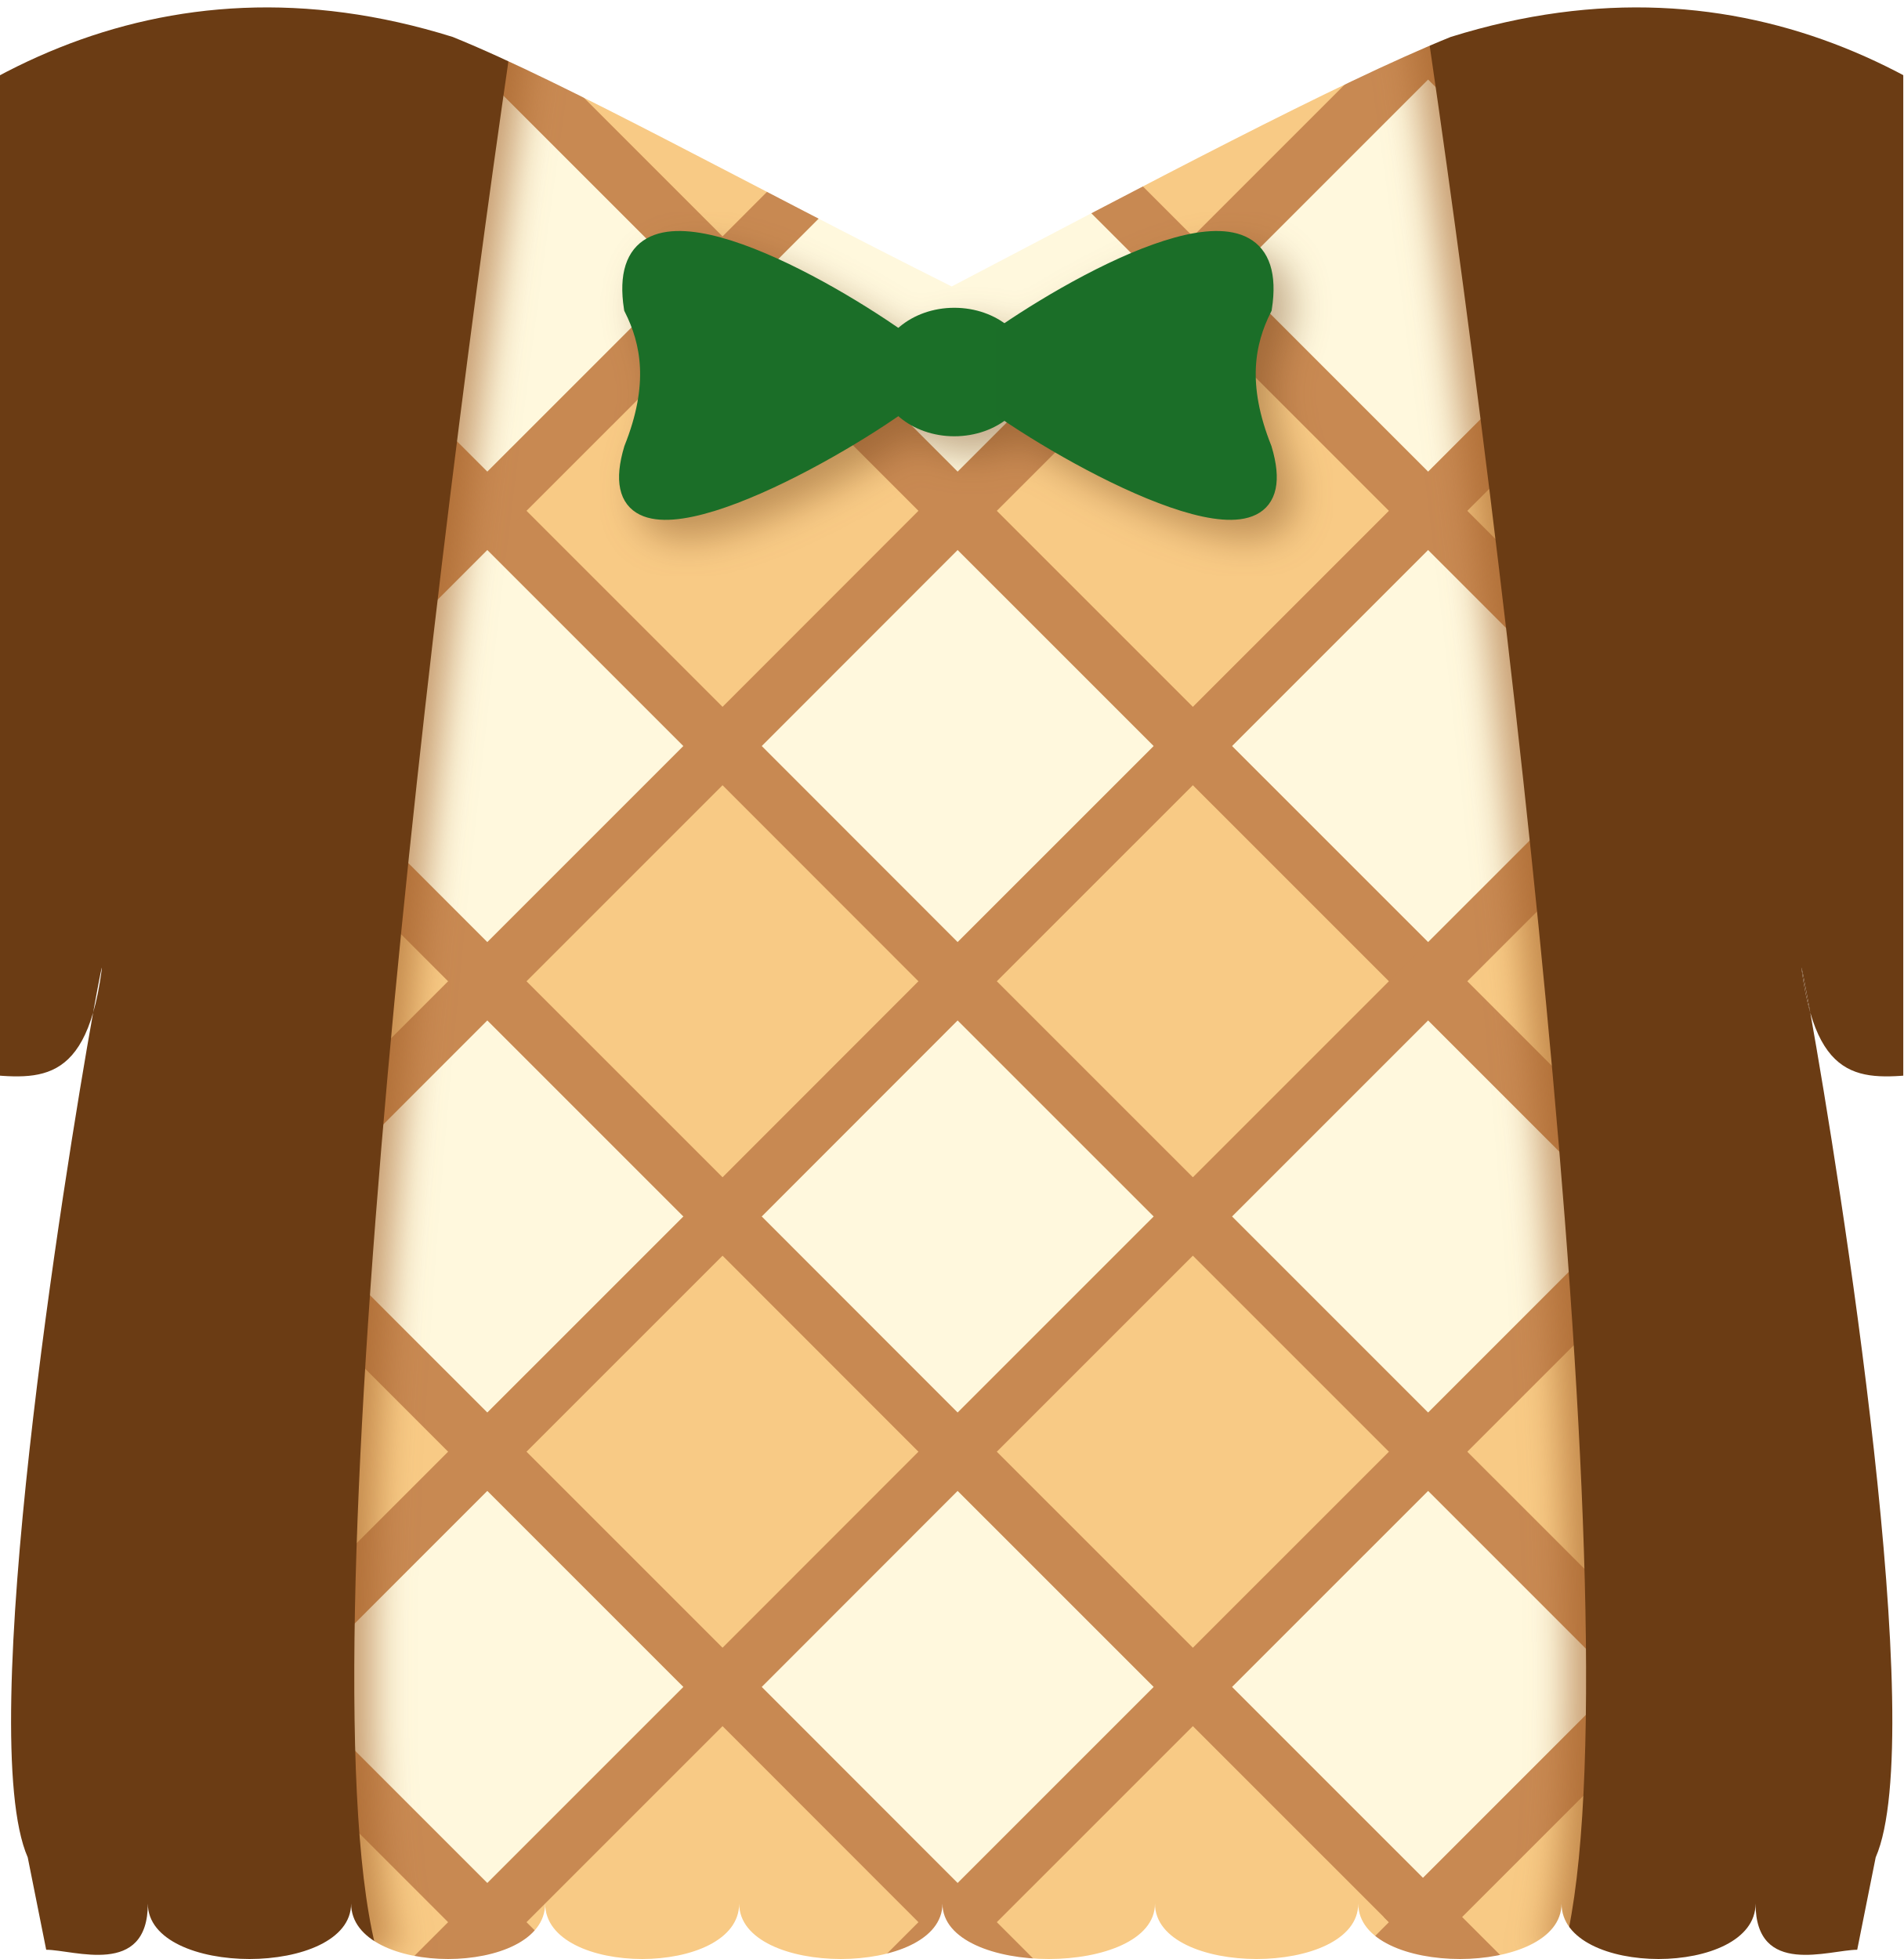
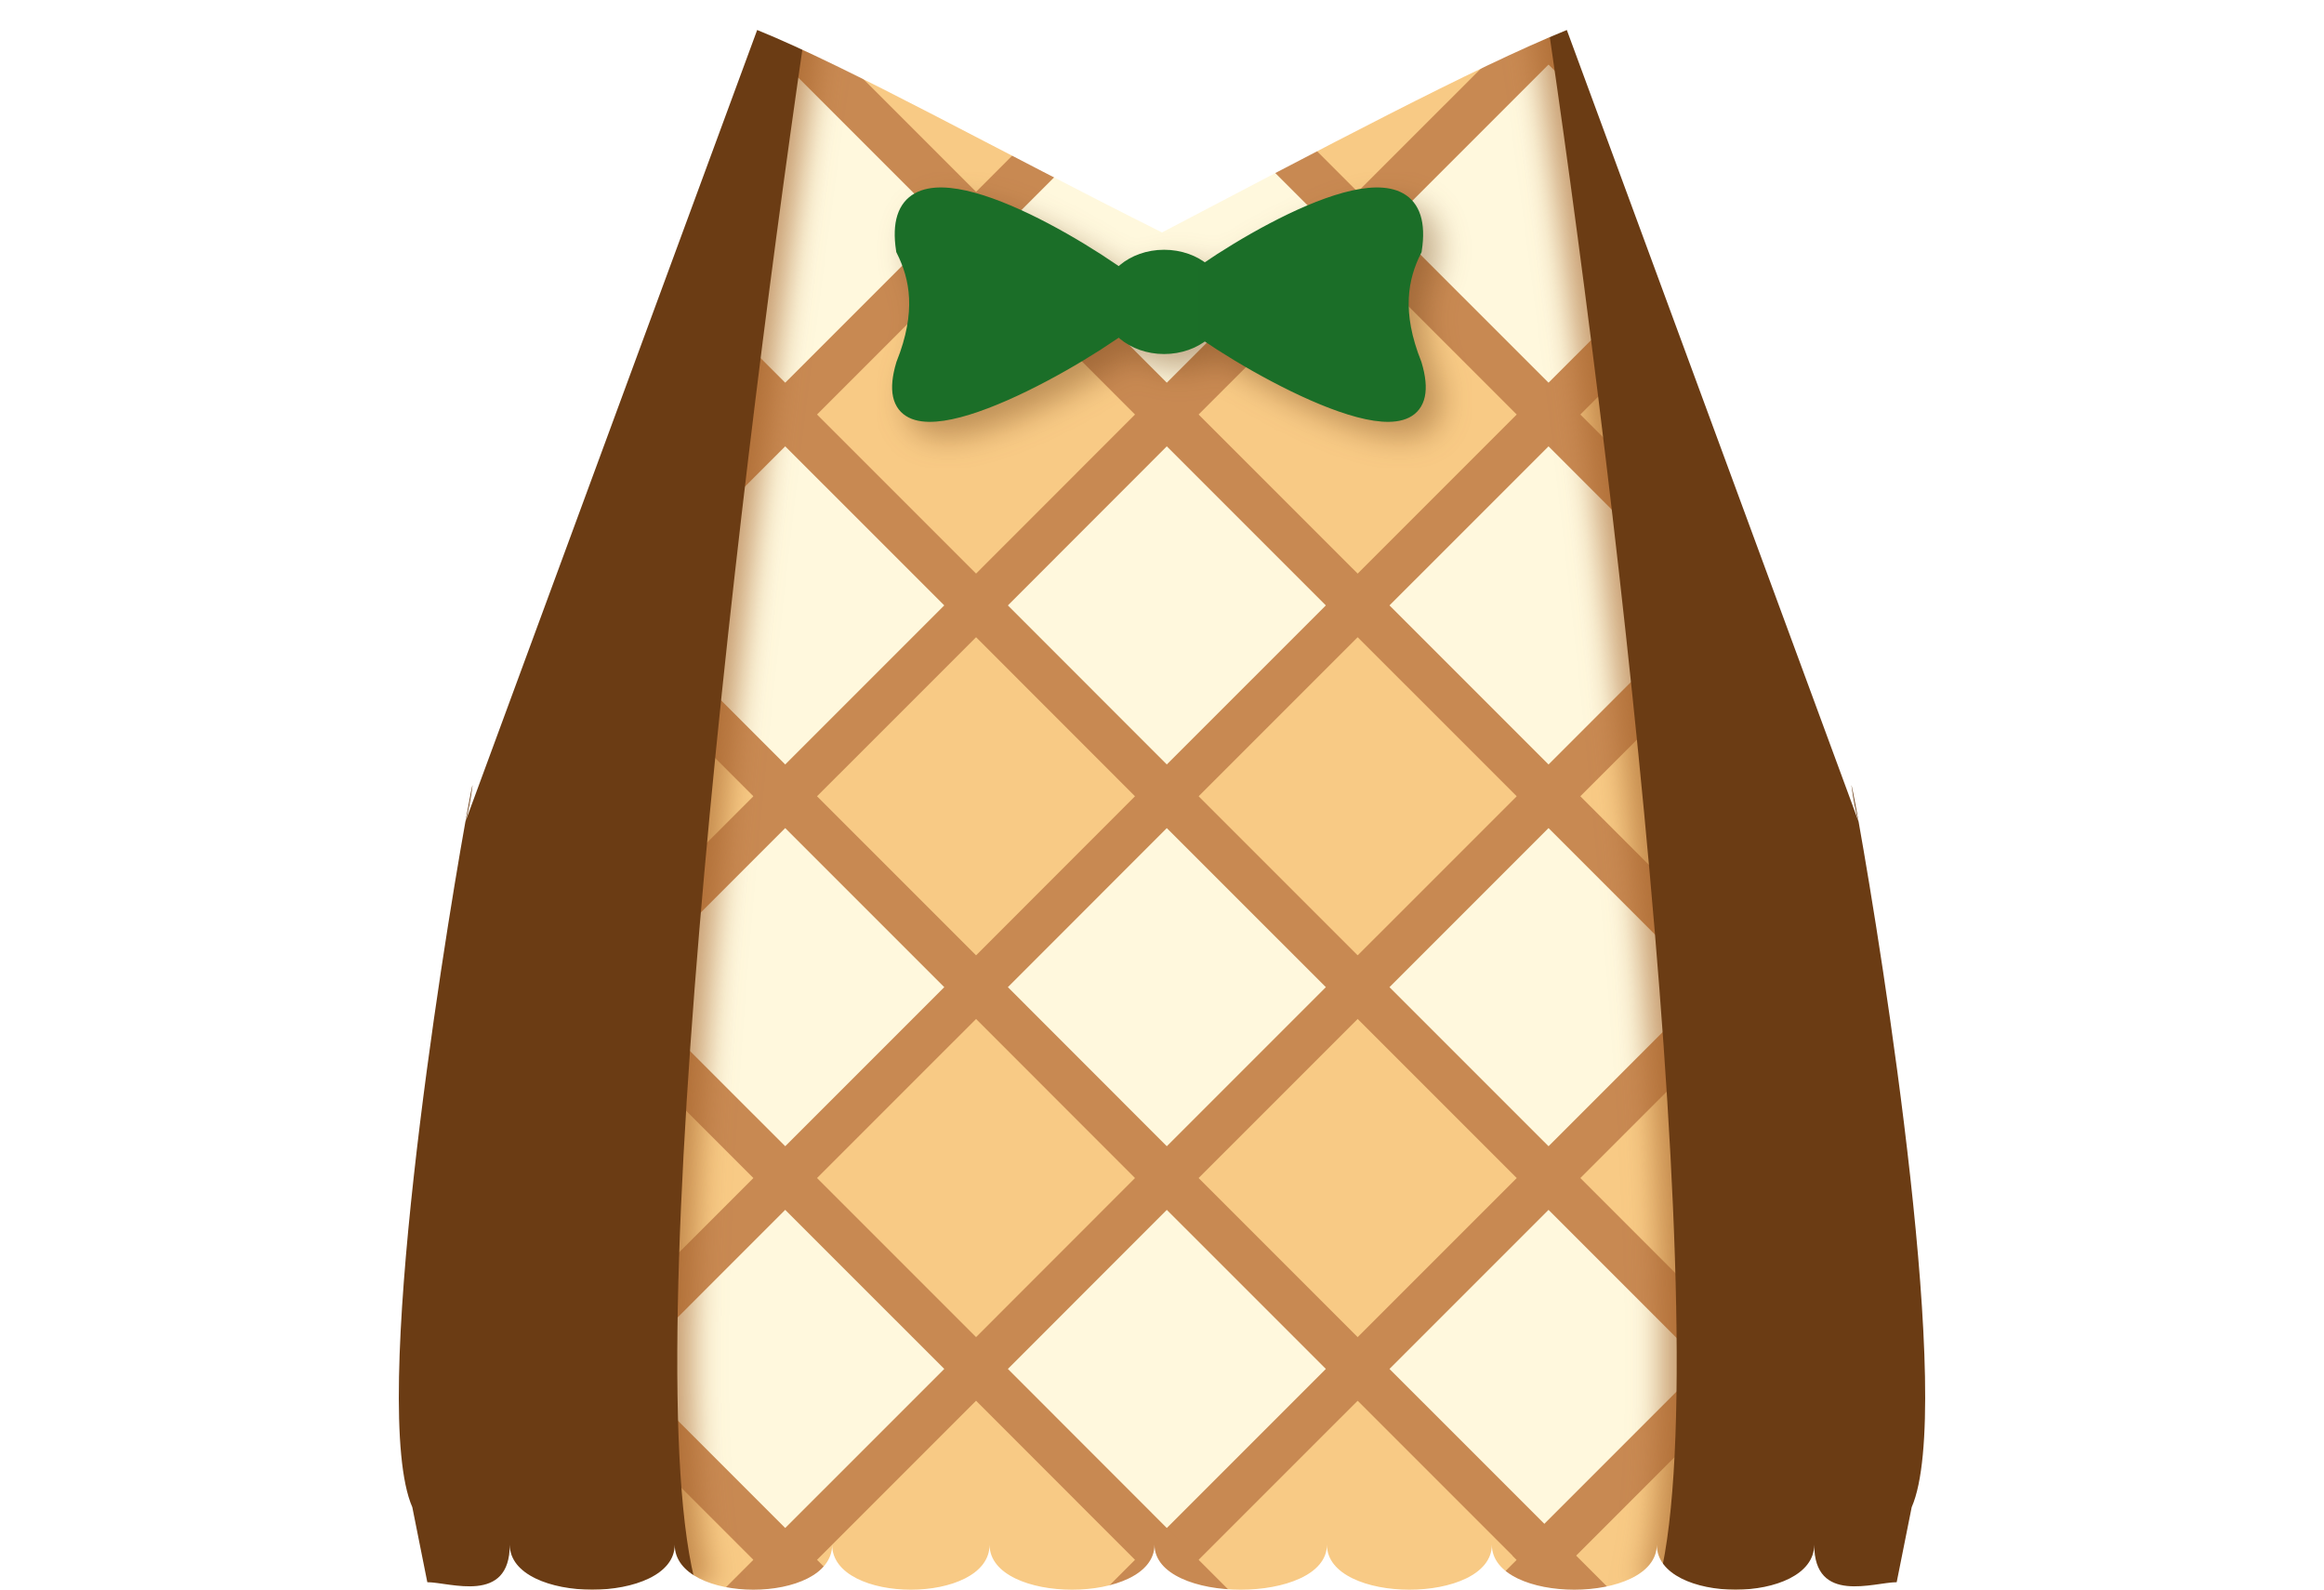
- <svg xmlns="http://www.w3.org/2000/svg" viewBox="1489.0 334.0 103 106.0" width="100%" height="100%">
+ <svg xmlns="http://www.w3.org/2000/svg" viewBox="1463.0 334.0 155.0 106.0" width="100%" height="100%">
  <defs>
    <filter id="filter831_d_495_57" x="1450" y="321" width="70" height="121" filterUnits="userSpaceOnUse" color-interpolation-filters="sRGB">
      <feFlood flood-opacity="0" result="BackgroundImageFix" />
      <feColorMatrix in="SourceAlpha" type="matrix" values="0 0 0 0 0 0 0 0 0 0 0 0 0 0 0 0 0 0 127 0" result="hardAlpha" />
      <feOffset dx="1" />
      <feGaussianBlur stdDeviation="1" />
      <feColorMatrix type="matrix" values="0 0 0 0 0.633 0 0 0 0 0.371 0 0 0 0 0.148 0 0 0 0.6 0" />
      <feBlend mode="normal" in2="BackgroundImageFix" result="effect1_dropShadow_495_57" />
      <feBlend mode="normal" in="SourceGraphic" in2="effect1_dropShadow_495_57" result="shape" />
    </filter>
    <filter id="filter832_d_495_57" x="1563" y="321" width="70" height="121" filterUnits="userSpaceOnUse" color-interpolation-filters="sRGB">
      <feFlood flood-opacity="0" result="BackgroundImageFix" />
      <feColorMatrix in="SourceAlpha" type="matrix" values="0 0 0 0 0 0 0 0 0 0 0 0 0 0 0 0 0 0 127 0" result="hardAlpha" />
      <feOffset dx="-1" />
      <feGaussianBlur stdDeviation="1" />
      <feColorMatrix type="matrix" values="0 0 0 0 0.633 0 0 0 0 0.371 0 0 0 0 0.148 0 0 0 0.6 0" />
      <feBlend mode="normal" in2="BackgroundImageFix" result="effect1_dropShadow_495_57" />
      <feBlend mode="normal" in="SourceGraphic" in2="effect1_dropShadow_495_57" result="shape" />
    </filter>
    <filter id="filter833_d_495_57" x="1521.5" y="345.5" width="39.589" height="19.628" filterUnits="userSpaceOnUse" color-interpolation-filters="sRGB">
      <feFlood flood-opacity="0" result="BackgroundImageFix" />
      <feColorMatrix in="SourceAlpha" type="matrix" values="0 0 0 0 0 0 0 0 0 0 0 0 0 0 0 0 0 0 127 0" result="hardAlpha" />
      <feOffset dx="1" dy="1" />
      <feGaussianBlur stdDeviation="1" />
      <feColorMatrix type="matrix" values="0 0 0 0 0.42 0 0 0 0 0.235 0 0 0 0 0.078 0 0 0 0.4 0" />
      <feBlend mode="normal" in2="BackgroundImageFix" result="effect1_dropShadow_495_57" />
      <feBlend mode="normal" in="SourceGraphic" in2="effect1_dropShadow_495_57" result="shape" />
    </filter>
    <filter id="filter834_i_495_57" x="1461" y="374.5" width="25.5" height="20.5" filterUnits="userSpaceOnUse" color-interpolation-filters="sRGB">
      <feFlood flood-opacity="0" result="BackgroundImageFix" />
      <feBlend mode="normal" in="SourceGraphic" in2="BackgroundImageFix" result="shape" />
      <feColorMatrix in="SourceAlpha" type="matrix" values="0 0 0 0 0 0 0 0 0 0 0 0 0 0 0 0 0 0 127 0" result="hardAlpha" />
      <feOffset dx="-1" />
      <feGaussianBlur stdDeviation="1.5" />
      <feComposite in2="hardAlpha" operator="arithmetic" k2="-1" k3="1" />
      <feColorMatrix type="matrix" values="0 0 0 0 0.275 0 0 0 0 0.149 0 0 0 0 0.043 0 0 0 1 0" />
      <feBlend mode="normal" in2="shape" result="effect1_innerShadow_495_57" />
    </filter>
    <filter id="filter835_i_495_57" x="1594" y="374.5" width="24.5" height="20.5" filterUnits="userSpaceOnUse" color-interpolation-filters="sRGB">
      <feFlood flood-opacity="0" result="BackgroundImageFix" />
      <feBlend mode="normal" in="SourceGraphic" in2="BackgroundImageFix" result="shape" />
      <feColorMatrix in="SourceAlpha" type="matrix" values="0 0 0 0 0 0 0 0 0 0 0 0 0 0 0 0 0 0 127 0" result="hardAlpha" />
      <feOffset />
      <feGaussianBlur stdDeviation="1.5" />
      <feComposite in2="hardAlpha" operator="arithmetic" k2="-1" k3="1" />
      <feColorMatrix type="matrix" values="0 0 0 0 0.275 0 0 0 0 0.151 0 0 0 0 0.045 0 0 0 1 0" />
      <feBlend mode="normal" in2="shape" result="effect1_innerShadow_495_57" />
    </filter>
-     <clipPath id="clip_top_puffy_sleeve_03_torso">
-       <rect x="1489.0" y="334.0" width="103" height="106.0" />
-     </clipPath>
  </defs>
-   <g clip-path="url(#clip_top_puffy_sleeve_03_torso)">
-     <mask id="mask98_495_57" style="mask-type:alpha" maskUnits="userSpaceOnUse" x="1463" y="334" width="155" height="106">
-       <path d="M1586.96 388.79C1586.62 386.916 1586.43 386.009 1586.5 386.5C1586.62 387.391 1586.77 388.148 1586.96 388.79Z" fill="black" />
-       <path d="M1513.5 336C1481.5 326 1463.33 365.79 1465.5 375.29C1464.67 375.957 1463 376.29 1464 378.29C1464.5 381.79 1469.34 387.679 1472 389.5C1474.5 391.21 1481 393 1484 394C1485.2 394.8 1485.83 393 1486 392C1489.52 392 1492.66 393.553 1494.04 388.79C1494.38 386.916 1494.56 386.009 1494.5 386.5C1494.38 387.391 1494.23 388.148 1494.04 388.79C1492.46 397.618 1487.61 427.901 1490.5 434.5L1491.5 439.5C1493 439.5 1497 441 1497 437C1497 441 1508 441 1508 437C1508 441 1518.5 441 1518.5 437C1518.5 441 1529 441 1529 437C1529 441 1540 441 1540 437C1540 441 1551.5 441 1551.5 437C1551.5 441 1562.5 441 1562.5 437C1562.5 441 1573.5 441 1573.5 437C1573.5 441 1584 441 1584 437C1584 441 1588 439.5 1589.5 439.5L1590.5 434.5C1593.39 427.901 1588.54 397.618 1586.96 388.79C1586.77 388.148 1586.62 387.391 1586.5 386.5C1586.43 386.009 1586.62 386.916 1586.96 388.79C1588.33 393.553 1591.47 392 1595 392C1595.17 393 1595.8 394.8 1597 394C1600 393 1606.5 391.21 1609 389.5C1611.66 387.679 1616.5 381.79 1617 378.29C1618 376.29 1616.33 375.957 1615.5 375.29C1617.67 365.79 1599.5 326 1567.5 336C1561.33 338.5 1551 344 1540.5 349.5C1529.5 344 1519.67 338.5 1513.5 336Z" fill="black" />
-     </mask>
-     <g mask="url(#mask98_495_57)">
-       <path d="M1646 326H1433V489H1646V326Z" fill="#FFF8DD" />
-       <path d="M1477.18 348.912L1464.46 361.64L1477.18 374.368L1489.91 361.64L1477.18 348.912Z" fill="#F8CA85" stroke="#C88952" stroke-width="3" />
-       <path d="M1502.64 323.456L1489.91 336.184L1502.64 348.912L1515.37 336.184L1502.64 323.456Z" fill="#F8CA85" stroke="#C88952" stroke-width="3" />
-       <path d="M1451.73 374.367L1439 387.095L1451.73 399.823L1464.46 387.095L1451.73 374.367Z" fill="#F8CA85" stroke="#C88952" stroke-width="3" />
-       <path d="M1502.64 374.367L1489.91 387.095L1502.64 399.823L1515.37 387.095L1502.64 374.367Z" fill="#F8CA85" stroke="#C88952" stroke-width="3" />
-       <path d="M1528.1 348.912L1515.37 361.64L1528.1 374.368L1540.82 361.64L1528.1 348.912Z" fill="#F8CA85" stroke="#C88952" stroke-width="3" />
-       <path d="M1553.55 323.456L1540.82 336.184L1553.55 348.912L1566.28 336.184L1553.55 323.456Z" fill="#F8CA85" stroke="#C88952" stroke-width="3" />
-       <path d="M1477.18 399.823L1464.46 412.551L1477.18 425.279L1489.91 412.551L1477.18 399.823Z" fill="#F8CA85" stroke="#C88952" stroke-width="3" />
-       <path d="M1528.1 399.823L1515.37 412.551L1528.1 425.279L1540.82 412.551L1528.1 399.823Z" fill="#F8CA85" stroke="#C88952" stroke-width="3" />
-       <path d="M1553.55 425.279L1540.82 438.007L1553.55 450.735L1566.28 438.007L1553.55 425.279Z" fill="#F8CA85" stroke="#C88952" stroke-width="3" />
-       <path d="M1553.55 374.367L1540.82 387.095L1553.55 399.823L1566.28 387.095L1553.55 374.367Z" fill="#F8CA85" stroke="#C88952" stroke-width="3" />
-       <path d="M1579.01 399.823L1566.28 412.551L1579.01 425.279L1591.74 412.551L1579.01 399.823Z" fill="#F8CA85" stroke="#C88952" stroke-width="3" />
-       <path d="M1578.73 425L1566 437.728L1578.73 450.456L1591.46 437.728L1578.73 425Z" fill="#F8CA85" stroke="#C88952" stroke-width="3" />
-       <path d="M1579.01 348.912L1566.28 361.64L1579.01 374.368L1591.74 361.64L1579.01 348.912Z" fill="#F8CA85" stroke="#C88952" stroke-width="3" />
-       <path d="M1604.46 374.367L1591.74 387.095L1604.46 399.823L1617.19 387.095L1604.46 374.367Z" fill="#F8CA85" stroke="#C88952" stroke-width="3" />
-       <path d="M1502.64 425.279L1489.91 438.007L1502.64 450.735L1515.37 438.007L1502.64 425.279Z" fill="#F8CA85" stroke="#C88952" stroke-width="3" />
-       <path d="M1502.64 348.912L1489.91 361.64L1502.64 374.368L1515.37 361.64L1502.64 348.912Z" fill="#F8CA85" stroke="#C88952" stroke-width="3" />
-       <path d="M1528.1 323.456L1515.37 336.184L1528.1 348.912L1540.82 336.184L1528.1 323.456Z" fill="#F8CA85" stroke="#C88952" stroke-width="3" />
-       <path d="M1477.18 374.367L1464.46 387.095L1477.18 399.823L1489.91 387.095L1477.18 374.367Z" fill="#F8CA85" stroke="#C88952" stroke-width="3" />
-       <path d="M1528.1 374.367L1515.37 387.095L1528.1 399.823L1540.82 387.095L1528.1 374.367Z" fill="#F8CA85" stroke="#C88952" stroke-width="3" />
-       <path d="M1553.55 348.912L1540.82 361.64L1553.55 374.368L1566.28 361.64L1553.55 348.912Z" fill="#F8CA85" stroke="#C88952" stroke-width="3" />
-       <path d="M1579.01 323.456L1566.28 336.184L1579.01 348.912L1591.74 336.184L1579.01 323.456Z" fill="#F8CA85" stroke="#C88952" stroke-width="3" />
-       <path d="M1502.64 399.823L1489.91 412.551L1502.64 425.279L1515.37 412.551L1502.64 399.823Z" fill="#F8CA85" stroke="#C88952" stroke-width="3" />
-       <path d="M1553.55 399.823L1540.82 412.551L1553.55 425.279L1566.28 412.551L1553.55 399.823Z" fill="#F8CA85" stroke="#C88952" stroke-width="3" />
-       <path d="M1579.01 374.367L1566.28 387.095L1579.01 399.823L1591.74 387.095L1579.01 374.367Z" fill="#F8CA85" stroke="#C88952" stroke-width="3" />
-       <path d="M1604.46 348.912L1591.74 361.64L1604.46 374.368L1617.19 361.64L1604.46 348.912Z" fill="#F8CA85" stroke="#C88952" stroke-width="3" />
-       <path d="M1528.1 425.279L1515.37 438.007L1528.1 450.735L1540.82 438.007L1528.1 425.279Z" fill="#F8CA85" stroke="#C88952" stroke-width="3" />
-       <g filter="url(#filter831_d_495_57)">
-         <path d="M1509.5 440C1505.1 424.8 1512.67 363 1517 334L1483.5 323L1451 371.5L1477 395.5L1479 440H1509.5Z" fill="#6B3C14" />
-       </g>
-       <g filter="url(#filter832_d_495_57)">
-         <path d="M1573.5 440C1577.9 424.8 1570.33 363 1566 334L1599.5 323L1632 371.5L1606 395.5L1604 440H1573.5Z" fill="#6B3C14" />
-       </g>
-       <g filter="url(#filter833_d_495_57)">
-         <path d="M1540.64 357.606C1542.95 357.606 1544.81 356.05 1544.81 354.13C1544.81 352.21 1542.95 350.654 1540.64 350.654C1538.34 350.654 1536.47 352.21 1536.47 354.13C1536.47 356.05 1538.34 357.606 1540.64 357.606Z" fill="#1B6F28" />
-         <path d="M1523.26 350.654C1522.15 343.424 1532.07 348.569 1537.17 352.045V356.216C1532.07 359.692 1521.18 365.253 1523.26 358.302C1524.65 354.826 1524.19 352.508 1523.26 350.654Z" fill="#1B6E28" stroke="#1B6E28" />
-         <path d="M1557.33 350.654C1558.44 343.424 1548.52 348.569 1543.42 352.045V356.216C1548.52 359.692 1559.41 365.253 1557.33 358.302C1555.94 354.826 1556.4 352.508 1557.33 350.654Z" fill="#1B6E28" stroke="#1B6E28" />
-       </g>
-       <g filter="url(#filter834_i_495_57)">
-         <path d="M1486.5 392.5C1479.3 390.9 1468 382.5 1465 374.5C1464.17 375 1462.4 376.1 1462 376.5C1462.8 389.7 1478 394.333 1485.5 395L1486.5 392.5Z" fill="#6B3C14" />
-       </g>
-       <g filter="url(#filter835_i_495_57)">
-         <path d="M1594 392.5C1601.2 390.9 1612.5 382.5 1615.5 374.5C1616.33 375 1618.1 376.1 1618.5 376.5C1617.7 389.7 1602.5 394.333 1595 395L1594 392.5Z" fill="#6B3C14" />
-       </g>
+   <mask id="mask98_495_57" style="mask-type:alpha" maskUnits="userSpaceOnUse" x="1463" y="334" width="155" height="106">
+     <path d="M1586.96 388.79C1586.62 386.916 1586.43 386.009 1586.5 386.5C1586.62 387.391 1586.77 388.148 1586.96 388.79Z" fill="black" />
+     <path d="M1513.5 336L1494.04 388.79C1494.38 386.916 1494.56 386.009 1494.5 386.5C1494.38 387.391 1494.23 388.148 1494.04 388.79C1492.46 397.618 1487.61 427.901 1490.5 434.5L1491.5 439.5C1493 439.5 1497 441 1497 437C1497 441 1508 441 1508 437C1508 441 1518.5 441 1518.5 437C1518.5 441 1529 441 1529 437C1529 441 1540 441 1540 437C1540 441 1551.5 441 1551.5 437C1551.5 441 1562.5 441 1562.5 437C1562.5 441 1573.5 441 1573.5 437C1573.5 441 1584 441 1584 437C1584 441 1588 439.5 1589.5 439.5L1590.5 434.5C1593.39 427.901 1588.54 397.618 1586.96 388.79L1567.5 336C1561.33 338.5 1551 344 1540.5 349.5C1529.5 344 1519.67 338.5 1513.5 336Z" fill="black" />
+   </mask>
+   <g mask="url(#mask98_495_57)">
+     <path d="M1646 326H1433V489H1646V326Z" fill="#FFF8DD" />
+     <path d="M1477.18 348.912L1464.46 361.64L1477.18 374.368L1489.91 361.64L1477.18 348.912Z" fill="#F8CA85" stroke="#C88952" stroke-width="3" />
+     <path d="M1502.64 323.456L1489.91 336.184L1502.64 348.912L1515.37 336.184L1502.64 323.456Z" fill="#F8CA85" stroke="#C88952" stroke-width="3" />
+     <path d="M1451.73 374.367L1439 387.095L1451.73 399.823L1464.46 387.095L1451.73 374.367Z" fill="#F8CA85" stroke="#C88952" stroke-width="3" />
+     <path d="M1502.64 374.367L1489.91 387.095L1502.64 399.823L1515.37 387.095L1502.64 374.367Z" fill="#F8CA85" stroke="#C88952" stroke-width="3" />
+     <path d="M1528.1 348.912L1515.37 361.64L1528.1 374.368L1540.82 361.64L1528.1 348.912Z" fill="#F8CA85" stroke="#C88952" stroke-width="3" />
+     <path d="M1553.55 323.456L1540.82 336.184L1553.55 348.912L1566.28 336.184L1553.55 323.456Z" fill="#F8CA85" stroke="#C88952" stroke-width="3" />
+     <path d="M1477.18 399.823L1464.46 412.551L1477.18 425.279L1489.91 412.551L1477.18 399.823Z" fill="#F8CA85" stroke="#C88952" stroke-width="3" />
+     <path d="M1528.1 399.823L1515.37 412.551L1528.1 425.279L1540.82 412.551L1528.1 399.823Z" fill="#F8CA85" stroke="#C88952" stroke-width="3" />
+     <path d="M1553.55 425.279L1540.82 438.007L1553.55 450.735L1566.28 438.007L1553.55 425.279Z" fill="#F8CA85" stroke="#C88952" stroke-width="3" />
+     <path d="M1553.55 374.367L1540.82 387.095L1553.55 399.823L1566.28 387.095L1553.55 374.367Z" fill="#F8CA85" stroke="#C88952" stroke-width="3" />
+     <path d="M1579.01 399.823L1566.28 412.551L1579.01 425.279L1591.74 412.551L1579.01 399.823Z" fill="#F8CA85" stroke="#C88952" stroke-width="3" />
+     <path d="M1578.73 425L1566 437.728L1578.73 450.456L1591.46 437.728L1578.73 425Z" fill="#F8CA85" stroke="#C88952" stroke-width="3" />
+     <path d="M1579.01 348.912L1566.28 361.64L1579.01 374.368L1591.74 361.64L1579.01 348.912Z" fill="#F8CA85" stroke="#C88952" stroke-width="3" />
+     <path d="M1604.46 374.367L1591.74 387.095L1604.46 399.823L1617.19 387.095L1604.46 374.367Z" fill="#F8CA85" stroke="#C88952" stroke-width="3" />
+     <path d="M1502.64 425.279L1489.91 438.007L1502.64 450.735L1515.37 438.007L1502.64 425.279Z" fill="#F8CA85" stroke="#C88952" stroke-width="3" />
+     <path d="M1502.64 348.912L1489.91 361.64L1502.64 374.368L1515.37 361.64L1502.64 348.912Z" fill="#F8CA85" stroke="#C88952" stroke-width="3" />
+     <path d="M1528.1 323.456L1515.37 336.184L1528.1 348.912L1540.82 336.184L1528.1 323.456Z" fill="#F8CA85" stroke="#C88952" stroke-width="3" />
+     <path d="M1477.18 374.367L1464.46 387.095L1477.18 399.823L1489.91 387.095L1477.18 374.367Z" fill="#F8CA85" stroke="#C88952" stroke-width="3" />
+     <path d="M1528.1 374.367L1515.37 387.095L1528.1 399.823L1540.82 387.095L1528.1 374.367Z" fill="#F8CA85" stroke="#C88952" stroke-width="3" />
+     <path d="M1553.55 348.912L1540.82 361.64L1553.55 374.368L1566.28 361.64L1553.55 348.912Z" fill="#F8CA85" stroke="#C88952" stroke-width="3" />
+     <path d="M1579.01 323.456L1566.28 336.184L1579.01 348.912L1591.74 336.184L1579.01 323.456Z" fill="#F8CA85" stroke="#C88952" stroke-width="3" />
+     <path d="M1502.64 399.823L1489.91 412.551L1502.64 425.279L1515.37 412.551L1502.64 399.823Z" fill="#F8CA85" stroke="#C88952" stroke-width="3" />
+     <path d="M1553.55 399.823L1540.82 412.551L1553.55 425.279L1566.28 412.551L1553.55 399.823Z" fill="#F8CA85" stroke="#C88952" stroke-width="3" />
+     <path d="M1579.01 374.367L1566.28 387.095L1579.01 399.823L1591.74 387.095L1579.01 374.367Z" fill="#F8CA85" stroke="#C88952" stroke-width="3" />
+     <path d="M1604.46 348.912L1591.74 361.64L1604.46 374.368L1617.19 361.64L1604.46 348.912Z" fill="#F8CA85" stroke="#C88952" stroke-width="3" />
+     <path d="M1528.1 425.279L1515.37 438.007L1528.1 450.735L1540.82 438.007L1528.1 425.279Z" fill="#F8CA85" stroke="#C88952" stroke-width="3" />
+     <g filter="url(#filter831_d_495_57)">
+       <path d="M1509.5 440C1505.1 424.8 1512.67 363 1517 334L1483.5 323L1451 371.5L1477 395.5L1479 440H1509.5Z" fill="#6B3C14" />
+     </g>
+     <g filter="url(#filter832_d_495_57)">
+       <path d="M1573.5 440C1577.9 424.8 1570.33 363 1566 334L1599.5 323L1632 371.5L1606 395.5L1604 440H1573.5Z" fill="#6B3C14" />
+     </g>
+     <g filter="url(#filter833_d_495_57)">
+       <path d="M1540.64 357.606C1542.95 357.606 1544.81 356.05 1544.81 354.13C1544.81 352.21 1542.95 350.654 1540.64 350.654C1538.34 350.654 1536.47 352.21 1536.47 354.13C1536.47 356.05 1538.34 357.606 1540.64 357.606Z" fill="#1B6F28" />
+       <path d="M1523.26 350.654C1522.15 343.424 1532.07 348.569 1537.17 352.045V356.216C1532.07 359.692 1521.18 365.253 1523.26 358.302C1524.65 354.826 1524.19 352.508 1523.26 350.654Z" fill="#1B6E28" stroke="#1B6E28" />
+       <path d="M1557.33 350.654C1558.44 343.424 1548.52 348.569 1543.42 352.045V356.216C1548.52 359.692 1559.41 365.253 1557.33 358.302C1555.94 354.826 1556.4 352.508 1557.33 350.654Z" fill="#1B6E28" stroke="#1B6E28" />
+     </g>
+     <g filter="url(#filter834_i_495_57)">
+       <path d="M1486.5 392.5C1479.3 390.9 1468 382.5 1465 374.5C1464.17 375 1462.4 376.1 1462 376.5C1462.8 389.7 1478 394.333 1485.5 395L1486.5 392.5Z" fill="#6B3C14" />
+     </g>
+     <g filter="url(#filter835_i_495_57)">
+       <path d="M1594 392.5C1601.2 390.9 1612.5 382.5 1615.5 374.5C1616.33 375 1618.1 376.1 1618.5 376.5C1617.7 389.7 1602.5 394.333 1595 395L1594 392.5Z" fill="#6B3C14" />
    </g>
  </g>
</svg>
